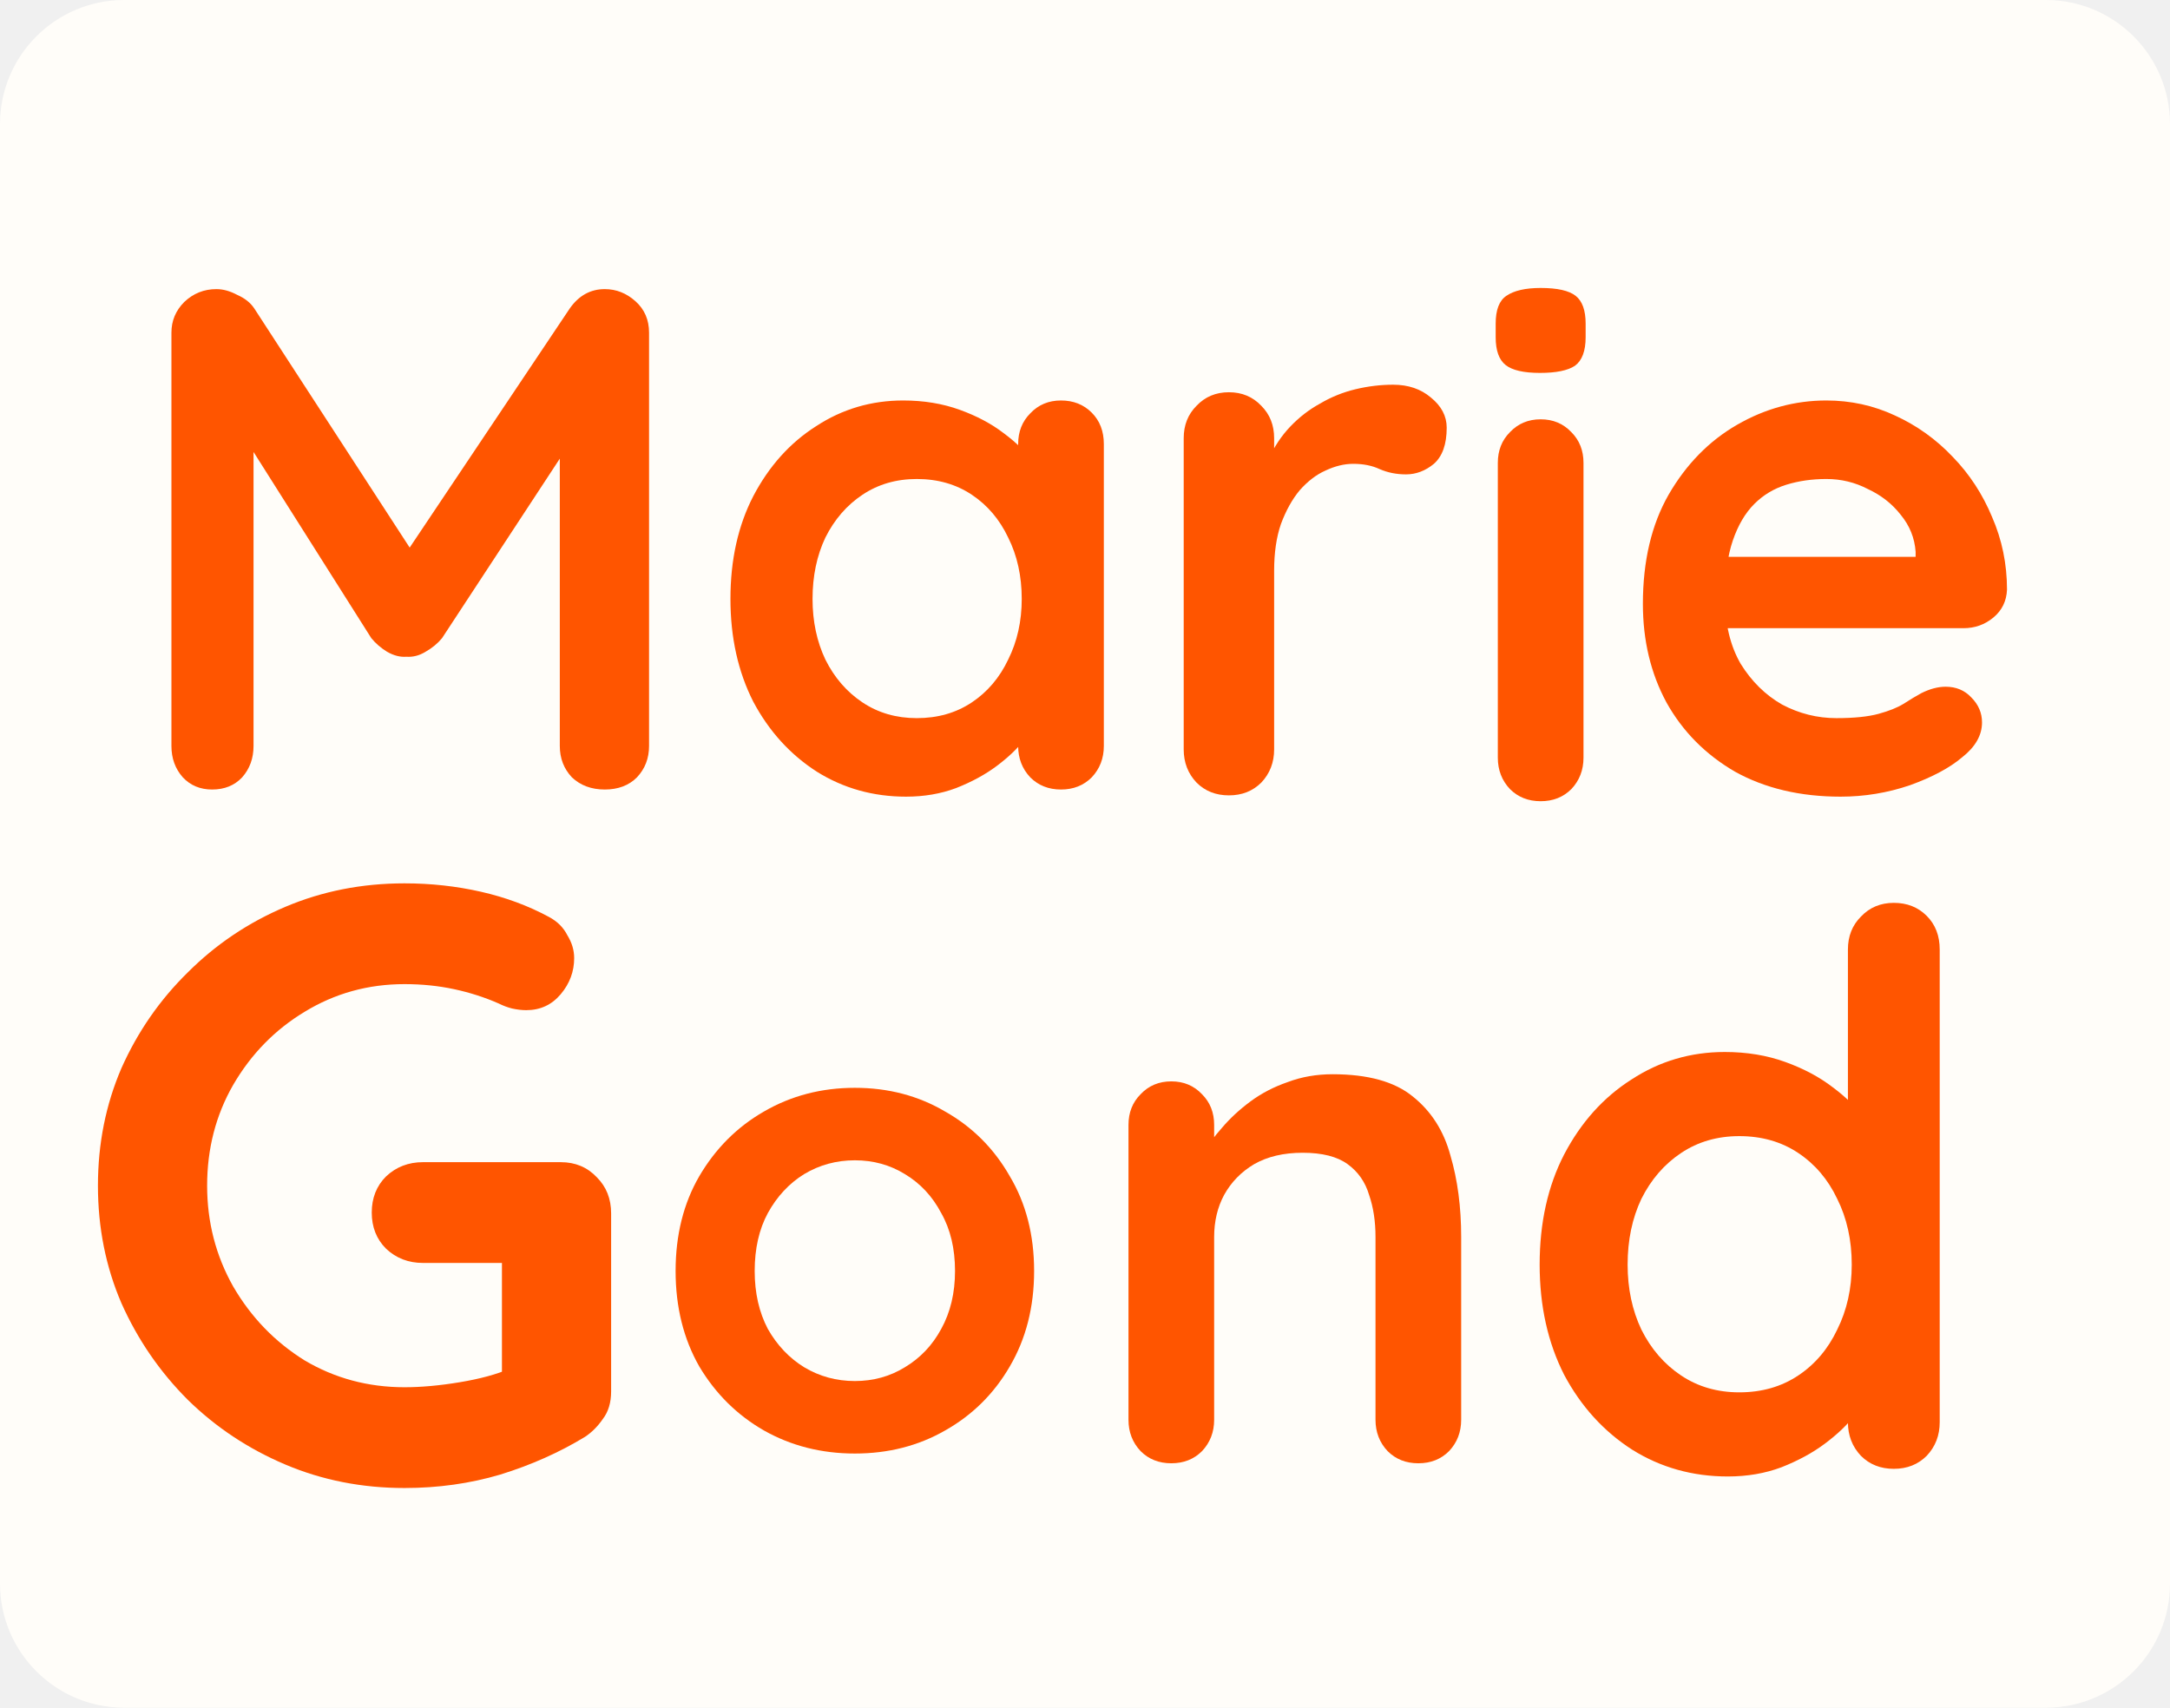
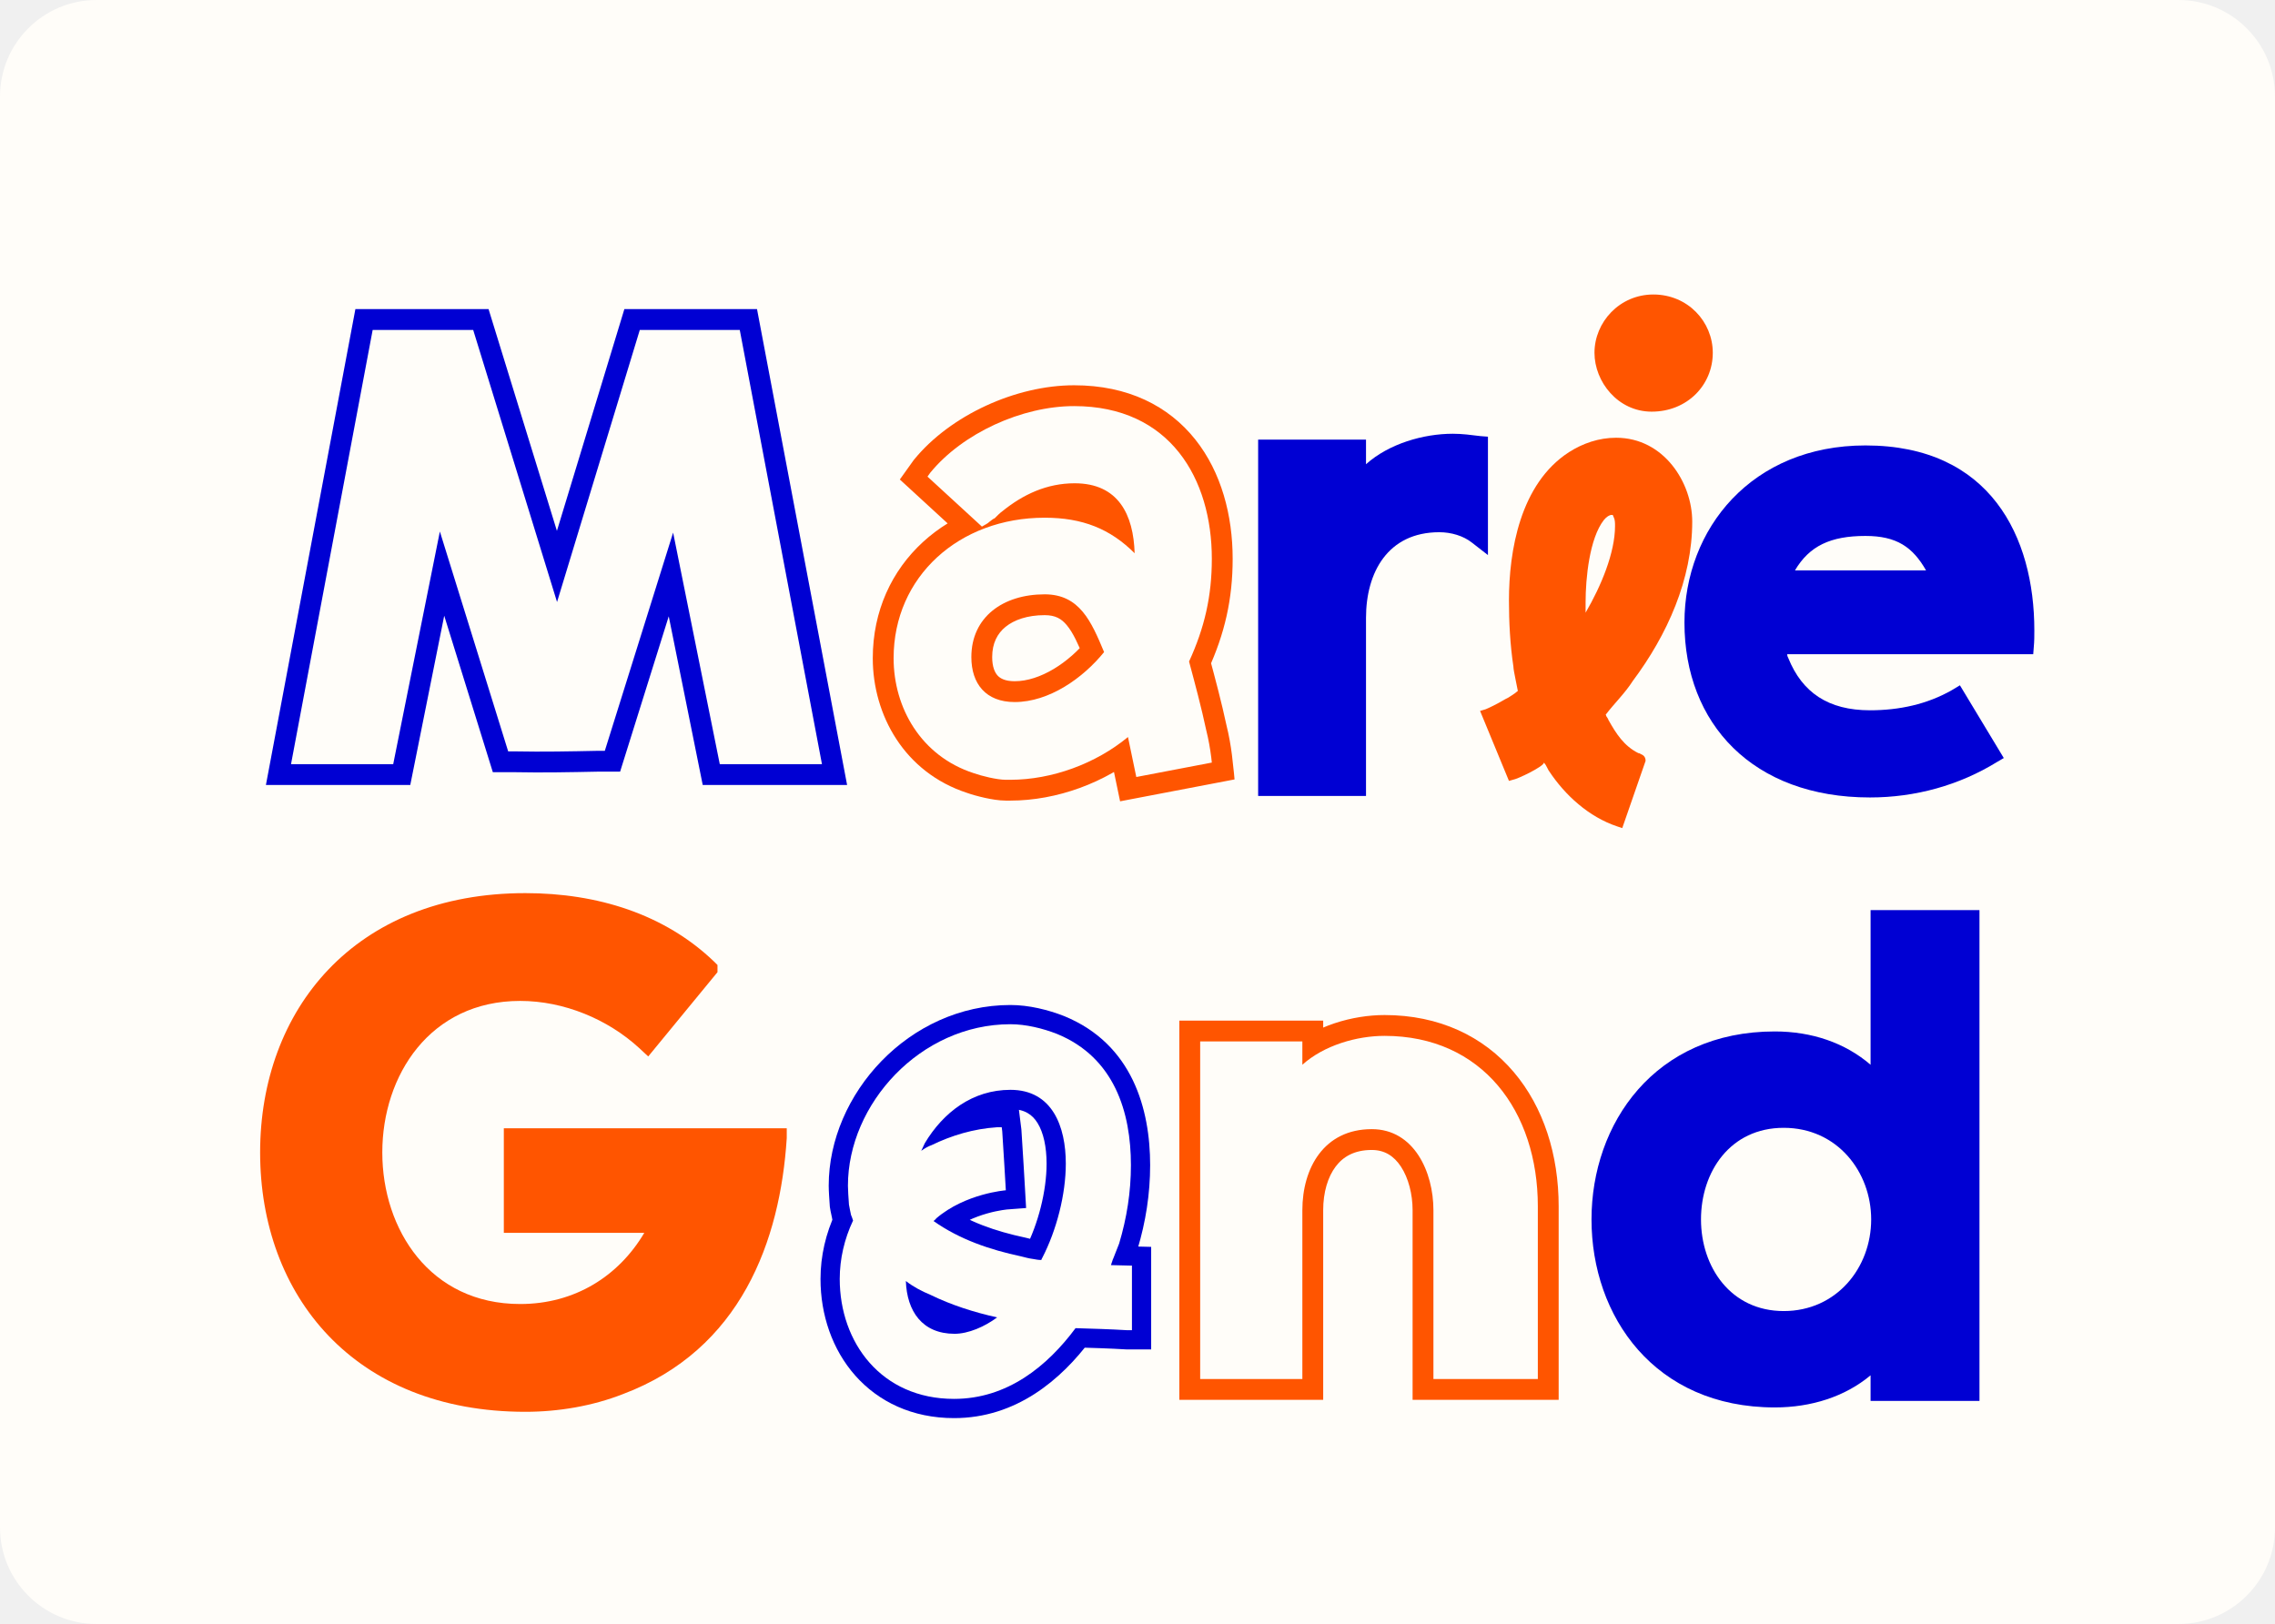
- <svg xmlns="http://www.w3.org/2000/svg" width="371" height="292" viewBox="0 0 371 292" fill="none">
-   <rect width="371" height="292" rx="21.234" fill="#FFFDF9" />
-   <path d="M36.999 49.436C38.138 49.436 39.318 49.762 40.538 50.413C41.84 50.982 42.817 51.755 43.468 52.732L73.128 98.382L67.025 98.138L97.418 52.732C98.964 50.535 100.958 49.436 103.399 49.436C105.352 49.436 107.102 50.128 108.648 51.511C110.194 52.895 110.967 54.685 110.967 56.882V127.554C110.967 129.67 110.275 131.46 108.892 132.925C107.509 134.308 105.678 135 103.399 135C101.121 135 99.249 134.308 97.784 132.925C96.401 131.46 95.709 129.67 95.709 127.554V70.064L100.47 71.163L75.57 109.123C74.837 110.018 73.901 110.791 72.762 111.442C71.704 112.093 70.606 112.378 69.467 112.297C68.409 112.378 67.31 112.093 66.171 111.442C65.113 110.791 64.218 110.018 63.486 109.123L40.172 72.261L43.346 65.792V127.554C43.346 129.67 42.695 131.46 41.393 132.925C40.091 134.308 38.382 135 36.266 135C34.232 135 32.564 134.308 31.262 132.925C29.96 131.46 29.309 129.67 29.309 127.554V56.882C29.309 54.847 30.041 53.098 31.506 51.633C33.052 50.169 34.883 49.436 36.999 49.436Z" fill="#FF5500" />
-   <path d="M176.8 217.329C176.8 223.488 175.41 228.934 172.631 233.666C169.927 238.323 166.246 241.966 161.589 244.595C157.007 247.224 151.862 248.539 146.153 248.539C140.445 248.539 135.262 247.224 130.605 244.595C126.023 241.966 122.342 238.323 119.563 233.666C116.859 228.934 115.507 223.488 115.507 217.329C115.507 211.17 116.859 205.761 119.563 201.104C122.342 196.372 126.023 192.692 130.605 190.063C135.262 187.359 140.445 186.006 146.153 186.006C151.862 186.006 157.007 187.359 161.589 190.063C166.246 192.692 169.927 196.372 172.631 201.104C175.41 205.761 176.8 211.17 176.8 217.329ZM163.279 217.329C163.279 213.498 162.49 210.193 160.913 207.414C159.411 204.56 157.345 202.344 154.716 200.766C152.162 199.189 149.308 198.4 146.153 198.4C142.998 198.4 140.107 199.189 137.478 200.766C134.924 202.344 132.858 204.56 131.281 207.414C129.778 210.193 129.027 213.498 129.027 217.329C129.027 221.085 129.778 224.39 131.281 227.244C132.858 230.023 134.924 232.201 137.478 233.779C140.107 235.356 142.998 236.145 146.153 236.145C149.308 236.145 152.162 235.356 154.716 233.779C157.345 232.201 159.411 230.023 160.913 227.244C162.49 224.39 163.279 221.085 163.279 217.329Z" fill="#FF5500" />
-   <path d="M270.727 129.554C270.727 131.67 270.035 133.46 268.652 134.925C267.268 136.308 265.519 137 263.403 137C261.287 137 259.538 136.308 258.154 134.925C256.771 133.46 256.079 131.67 256.079 129.554V79.144C256.079 77.028 256.771 75.278 258.154 73.895C259.538 72.43 261.287 71.698 263.403 71.698C265.519 71.698 267.268 72.43 268.652 73.895C270.035 75.278 270.727 77.028 270.727 79.144V129.554ZM263.281 63.764C260.514 63.764 258.561 63.317 257.422 62.422C256.283 61.526 255.713 59.94 255.713 57.661V55.342C255.713 52.982 256.324 51.395 257.544 50.582C258.846 49.687 260.799 49.239 263.403 49.239C266.251 49.239 268.245 49.687 269.384 50.582C270.523 51.477 271.093 53.064 271.093 55.342V57.661C271.093 60.021 270.483 61.648 269.262 62.544C268.041 63.357 266.048 63.764 263.281 63.764Z" fill="#FF5500" />
-   <path d="M181.396 68.478C183.512 68.478 185.261 69.169 186.645 70.552C188.028 71.936 188.72 73.726 188.72 75.923V127.554C188.72 129.67 188.028 131.46 186.645 132.925C185.261 134.308 183.512 135 181.396 135C179.28 135 177.531 134.308 176.147 132.925C174.764 131.46 174.072 129.67 174.072 127.554V121.573L176.758 122.672C176.758 123.73 176.188 125.032 175.049 126.578C173.91 128.043 172.364 129.507 170.411 130.972C168.458 132.437 166.139 133.698 163.453 134.756C160.849 135.732 158.001 136.221 154.909 136.221C149.294 136.221 144.209 134.797 139.652 131.949C135.095 129.019 131.474 125.032 128.788 119.987C126.184 114.86 124.882 109.001 124.882 102.41C124.882 95.737 126.184 89.879 128.788 84.834C131.474 79.707 135.054 75.72 139.53 72.872C144.005 69.942 148.969 68.478 154.421 68.478C157.92 68.478 161.134 69.006 164.064 70.064C166.993 71.122 169.516 72.465 171.631 74.092C173.828 75.72 175.496 77.388 176.636 79.097C177.856 80.724 178.467 82.108 178.467 83.247L174.072 84.834V75.923C174.072 73.807 174.764 72.058 176.147 70.675C177.531 69.21 179.28 68.478 181.396 68.478ZM156.74 122.794C160.32 122.794 163.453 121.899 166.139 120.109C168.824 118.319 170.899 115.877 172.364 112.785C173.91 109.693 174.683 106.235 174.683 102.41C174.683 98.504 173.91 95.005 172.364 91.913C170.899 88.821 168.824 86.38 166.139 84.589C163.453 82.799 160.32 81.904 156.74 81.904C153.241 81.904 150.149 82.799 147.463 84.589C144.778 86.38 142.662 88.821 141.116 91.913C139.652 95.005 138.919 98.504 138.919 102.41C138.919 106.235 139.652 109.693 141.116 112.785C142.662 115.877 144.778 118.319 147.463 120.109C150.149 121.899 153.241 122.794 156.74 122.794Z" fill="#FF5500" />
-   <path d="M210.105 136C207.872 136 206.025 135.27 204.565 133.81C203.105 132.264 202.375 130.374 202.375 128.141V74.93C202.375 72.696 203.105 70.85 204.565 69.389C206.025 67.843 207.872 67.07 210.105 67.07C212.338 67.07 214.185 67.843 215.645 69.389C217.105 70.85 217.836 72.696 217.836 74.93V87.04L216.934 78.408C217.878 76.347 219.081 74.543 220.541 72.997C222.087 71.365 223.805 70.034 225.695 69.003C227.584 67.886 229.603 67.07 231.75 66.555C233.898 66.04 236.045 65.782 238.192 65.782C240.769 65.782 242.917 66.512 244.634 67.972C246.438 69.432 247.34 71.15 247.34 73.126C247.34 75.96 246.61 78.022 245.15 79.31C243.69 80.513 242.101 81.114 240.383 81.114C238.751 81.114 237.248 80.813 235.873 80.212C234.585 79.611 233.082 79.31 231.364 79.31C229.818 79.31 228.229 79.697 226.597 80.47C225.051 81.157 223.59 82.273 222.216 83.82C220.928 85.366 219.854 87.298 218.995 89.617C218.222 91.851 217.836 94.513 217.836 97.606V128.141C217.836 130.374 217.105 132.264 215.645 133.81C214.185 135.27 212.338 136 210.105 136Z" fill="#FF5500" />
-   <path d="M314.693 136.221C307.776 136.221 301.755 134.797 296.628 131.949C291.583 129.019 287.677 125.072 284.91 120.109C282.225 115.145 280.882 109.53 280.882 103.264C280.882 95.941 282.347 89.716 285.277 84.589C288.287 79.382 292.193 75.394 296.994 72.627C301.795 69.861 306.881 68.478 312.252 68.478C316.402 68.478 320.308 69.332 323.969 71.041C327.713 72.75 331.008 75.109 333.856 78.12C336.704 81.05 338.942 84.467 340.57 88.373C342.278 92.279 343.133 96.429 343.133 100.823C343.051 102.776 342.278 104.363 340.814 105.584C339.349 106.804 337.64 107.415 335.687 107.415H289.06L285.399 95.209H330.194L327.509 97.65V94.354C327.346 91.994 326.492 89.879 324.946 88.007C323.481 86.135 321.61 84.671 319.331 83.613C317.134 82.474 314.774 81.904 312.252 81.904C309.811 81.904 307.532 82.23 305.416 82.88C303.301 83.531 301.47 84.63 299.924 86.176C298.378 87.722 297.157 89.797 296.262 92.401C295.367 95.005 294.919 98.301 294.919 102.288C294.919 106.682 295.814 110.425 297.605 113.517C299.476 116.528 301.836 118.847 304.684 120.475C307.613 122.021 310.706 122.794 313.961 122.794C316.971 122.794 319.372 122.55 321.162 122.062C322.952 121.573 324.376 121.004 325.434 120.353C326.573 119.62 327.591 119.01 328.486 118.522C329.95 117.79 331.334 117.423 332.636 117.423C334.426 117.423 335.891 118.034 337.03 119.254C338.25 120.475 338.861 121.899 338.861 123.526C338.861 125.723 337.722 127.717 335.443 129.507C333.327 131.298 330.357 132.884 326.533 134.268C322.708 135.57 318.762 136.221 314.693 136.221Z" fill="#FF5500" />
-   <path d="M69.158 254.436C61.882 254.436 55.085 253.096 48.767 250.415C42.448 247.735 36.896 244.049 32.109 239.358C27.323 234.571 23.541 229.067 20.765 222.844C18.084 216.621 16.744 209.92 16.744 202.74C16.744 195.56 18.084 188.859 20.765 182.636C23.541 176.414 27.323 170.957 32.109 166.266C36.896 161.479 42.448 157.746 48.767 155.065C55.085 152.385 61.882 151.044 69.158 151.044C73.657 151.044 78.013 151.523 82.225 152.48C86.438 153.438 90.315 154.874 93.857 156.788C95.293 157.554 96.346 158.607 97.016 159.947C97.782 161.192 98.165 162.484 98.165 163.825C98.165 166.122 97.399 168.18 95.867 169.999C94.336 171.818 92.373 172.728 89.98 172.728C89.214 172.728 88.4 172.632 87.539 172.441C86.773 172.249 86.007 171.962 85.241 171.579C82.848 170.526 80.311 169.712 77.63 169.138C74.95 168.563 72.126 168.276 69.158 168.276C62.935 168.276 57.239 169.856 52.069 173.015C46.996 176.078 42.927 180.243 39.864 185.508C36.896 190.678 35.412 196.422 35.412 202.74C35.412 208.963 36.896 214.707 39.864 219.972C42.927 225.237 46.996 229.45 52.069 232.609C57.239 235.672 62.935 237.204 69.158 237.204C72.03 237.204 75.189 236.917 78.635 236.342C82.082 235.768 84.906 235.002 87.108 234.045L85.815 238.353V213.797L88.257 215.951H72.317C69.828 215.951 67.722 215.138 65.999 213.51C64.371 211.883 63.557 209.824 63.557 207.335C63.557 204.846 64.371 202.788 65.999 201.161C67.722 199.533 69.828 198.719 72.317 198.719H95.867C98.356 198.719 100.415 199.581 102.042 201.304C103.67 202.932 104.483 204.99 104.483 207.479V237.922C104.483 239.837 104.005 241.416 103.047 242.661C102.186 243.905 101.181 244.911 100.032 245.676C95.628 248.357 90.793 250.511 85.528 252.138C80.359 253.67 74.902 254.436 69.158 254.436Z" fill="#FF5500" />
-   <path d="M227.843 183.684C233.865 183.684 238.421 184.945 241.514 187.468C244.687 189.99 246.844 193.367 247.983 197.598C249.203 201.748 249.814 206.387 249.814 211.513V242.761C249.814 244.876 249.122 246.666 247.739 248.131C246.355 249.515 244.606 250.206 242.49 250.206C240.374 250.206 238.625 249.515 237.242 248.131C235.858 246.666 235.167 244.876 235.167 242.761V211.513C235.167 208.828 234.8 206.427 234.068 204.312C233.417 202.115 232.196 200.365 230.406 199.063C228.616 197.761 226.053 197.11 222.716 197.11C219.462 197.11 216.695 197.761 214.416 199.063C212.219 200.365 210.51 202.115 209.29 204.312C208.151 206.427 207.581 208.828 207.581 211.513V242.761C207.581 244.876 206.889 246.666 205.506 248.131C204.123 249.515 202.373 250.206 200.257 250.206C198.142 250.206 196.392 249.515 195.009 248.131C193.626 246.666 192.934 244.876 192.934 242.761V192.35C192.934 190.234 193.626 188.485 195.009 187.101C196.392 185.637 198.142 184.904 200.257 184.904C202.373 184.904 204.123 185.637 205.506 187.101C206.889 188.485 207.581 190.234 207.581 192.35V197.598L205.75 197.232C206.483 195.849 207.54 194.384 208.924 192.838C210.307 191.211 211.935 189.705 213.806 188.322C215.678 186.939 217.793 185.84 220.153 185.026C222.513 184.131 225.076 183.684 227.843 183.684Z" fill="#FF5500" />
-   <path d="M323.781 154.379C326.048 154.379 327.923 155.12 329.405 156.602C330.887 158.084 331.628 160.002 331.628 162.356V243.177C331.628 245.444 330.887 247.362 329.405 248.931C327.923 250.413 326.048 251.155 323.781 251.155C321.515 251.155 319.64 250.413 318.158 248.931C316.676 247.362 315.935 245.444 315.935 243.177V236.769L318.812 237.946C318.812 239.079 318.202 240.474 316.981 242.131C315.76 243.7 314.104 245.27 312.011 246.839C309.919 248.408 307.434 249.76 304.557 250.893C301.767 251.939 298.716 252.462 295.403 252.462C289.387 252.462 283.938 250.937 279.055 247.885C274.173 244.746 270.293 240.474 267.416 235.069C264.626 229.576 263.231 223.299 263.231 216.237C263.231 209.088 264.626 202.81 267.416 197.405C270.293 191.912 274.129 187.64 278.925 184.588C283.72 181.45 289.038 179.88 294.879 179.88C298.628 179.88 302.072 180.447 305.211 181.581C308.35 182.714 311.052 184.152 313.319 185.896C315.673 187.64 317.46 189.427 318.681 191.258C319.989 193.002 320.643 194.484 320.643 195.705L315.935 197.405V162.356C315.935 160.089 316.676 158.215 318.158 156.733C319.64 155.163 321.515 154.379 323.781 154.379ZM297.364 238.077C301.2 238.077 304.557 237.118 307.434 235.2C310.311 233.282 312.535 230.666 314.104 227.353C315.76 224.04 316.589 220.334 316.589 216.237C316.589 212.052 315.76 208.303 314.104 204.99C312.535 201.677 310.311 199.061 307.434 197.143C304.557 195.225 301.2 194.266 297.364 194.266C293.615 194.266 290.302 195.225 287.425 197.143C284.548 199.061 282.281 201.677 280.625 204.99C279.055 208.303 278.271 212.052 278.271 216.237C278.271 220.334 279.055 224.04 280.625 227.353C282.281 230.666 284.548 233.282 287.425 235.2C290.302 237.118 293.615 238.077 297.364 238.077Z" fill="#FF5500" />
+ <svg xmlns="http://www.w3.org/2000/svg" width="500" height="357" viewBox="0 0 500 357" fill="none">
+   <rect width="500" height="357" rx="21.234" fill="#FFFDF9" />
+   <mask id="path-2-outside-1_61_2423" maskUnits="userSpaceOnUse" x="58.154" y="67.103" width="129" height="106" fill="black">
+     <rect fill="white" x="58.154" y="67.103" width="129" height="106" />
+     <path d="M63.962 167.981L81.905 72.53H103.997L122.428 132.34L140.615 72.53H162.586L180.651 167.981H158.192L147.939 117.082L132.926 165.052H131.339C125.358 165.174 119.255 165.296 113.274 165.174H111.687L96.674 116.838L86.421 167.981H63.962Z" />
+   </mask>
+   <path d="M63.962 167.981L59.463 167.135L58.444 172.558H63.962V167.981ZM81.905 72.53V67.953H78.108L77.406 71.685L81.905 72.53ZM103.997 72.53L108.372 71.182L107.377 67.953H103.997V72.53ZM122.428 132.34L118.054 133.688L122.458 147.977L126.808 133.671L122.428 132.34ZM140.615 72.53V67.953H137.223L136.236 71.199L140.615 72.53ZM162.586 72.53L167.083 71.679L166.378 67.953H162.586V72.53ZM180.651 167.981V172.558H186.176L185.148 167.13L180.651 167.981ZM158.192 167.981L153.705 168.885L154.445 172.558H158.192V167.981ZM147.939 117.082L152.426 116.178L143.571 115.715L147.939 117.082ZM132.926 165.052V169.629H136.289L137.294 166.419L132.926 165.052ZM131.339 165.052V160.474H131.292L131.245 160.475L131.339 165.052ZM113.274 165.174L113.367 160.597L113.321 160.596H113.274V165.174ZM111.687 165.174L107.316 166.531L108.316 169.751H111.687V165.174ZM96.674 116.838L101.045 115.48L92.186 115.938L96.674 116.838ZM86.421 167.981V172.558H90.171L90.909 168.881L86.421 167.981ZM63.962 167.981L68.46 168.827L86.403 73.376L81.905 72.53L77.406 71.685L59.463 167.135L63.962 167.981ZM81.905 72.53V77.108H103.997V72.53V67.953H81.905V72.53ZM103.997 72.53L99.623 73.878L118.054 133.688L122.428 132.34L126.803 130.992L108.372 71.182L103.997 72.53ZM122.428 132.34L126.808 133.671L144.995 73.862L140.615 72.53L136.236 71.199L118.049 131.008L122.428 132.34ZM140.615 72.53V77.108H162.586V72.53V67.953H140.615V72.53ZM162.586 72.53L158.089 73.382L176.153 168.832L180.651 167.981L185.148 167.13L167.083 71.679L162.586 72.53ZM180.651 167.981V163.404H158.192V167.981V172.558H180.651V167.981ZM158.192 167.981L162.679 167.077L152.426 116.178L147.939 117.082L143.452 117.986L153.705 168.885L158.192 167.981ZM147.939 117.082L143.571 115.715L128.557 163.684L132.926 165.052L137.294 166.419L152.307 118.449L147.939 117.082ZM132.926 165.052V160.474H131.339V165.052V169.629H132.926V165.052ZM131.339 165.052L131.245 160.475C125.25 160.598 119.24 160.717 113.367 160.597L113.274 165.174L113.181 169.75C119.27 169.874 125.466 169.75 131.432 169.628L131.339 165.052ZM113.274 165.174V160.596H111.687V165.174V169.751H113.274V165.174ZM111.687 165.174L116.058 163.816L101.045 115.48L96.674 116.838L92.303 118.196L107.316 166.531L111.687 165.174ZM96.674 116.838L92.186 115.938L81.933 167.081L86.421 167.981L90.909 168.881L101.162 117.738L96.674 116.838ZM86.421 167.981V163.404H63.962V167.981V172.558H86.421V167.981Z" fill="#0000D3" mask="url(#path-2-outside-1_61_2423)" />
+   <mask id="path-4-outside-2_61_2423" maskUnits="userSpaceOnUse" x="180.163" y="220.472" width="73" height="92" fill="black">
+     <rect fill="white" x="180.163" y="220.472" width="73" height="92" />
+     <path d="M199.091 281.6C199.317 288.248 202.697 293.205 209.795 293.205C212.837 293.205 216.442 291.628 219.147 289.6C214.076 288.473 209.119 286.896 204.499 284.642C202.584 283.854 200.669 282.84 199.091 281.6ZM219.147 247.799H220.161L220.273 248.701C220.499 251.855 221.062 261.658 221.062 261.658C221.062 261.658 212.161 262.334 205.739 267.855C205.739 267.967 205.401 268.193 205.175 268.418C210.922 272.474 217.569 274.727 224.442 276.192C225.343 276.417 226.132 276.643 227.034 276.755C227.597 276.868 228.273 276.981 228.836 276.981C228.949 276.868 228.949 276.643 229.062 276.53C232.216 270.446 234.244 262.559 234.244 255.799C234.244 247.687 231.315 239.574 222.076 239.574C213.738 239.574 207.316 244.532 203.26 251.292C203.035 251.743 202.809 252.306 202.471 252.982C203.26 252.419 204.049 251.968 204.725 251.743C209.119 249.602 213.964 248.137 219.147 247.799ZM244.159 278.108L248.779 278.22V292.417H247.765C243.934 292.191 240.216 292.079 236.385 291.966C230.188 300.304 221.4 307.515 209.682 307.515C193.683 307.515 184.557 295.121 184.557 281.15C184.557 276.755 185.571 272.361 187.486 268.305C187.374 267.855 187.148 267.404 187.035 267.066C186.923 266.39 186.697 265.601 186.585 264.812C186.472 263.235 186.359 261.545 186.359 260.644C186.359 242.729 202.246 225.152 222.076 225.152C225.456 225.152 229.174 226.054 232.329 227.293C244.948 232.476 248.554 244.532 248.554 256.137C248.554 261.996 247.652 267.742 245.962 273.375C245.624 274.277 245.173 275.403 244.723 276.53C244.497 276.981 244.385 277.544 244.159 278.108Z" />
+   </mask>
+   <path d="M199.091 281.6L201.702 278.278L194.561 272.667L194.869 281.743L199.091 281.6ZM219.147 289.6L221.682 292.98L229.031 287.468L220.063 285.475L219.147 289.6ZM204.499 284.642L206.352 280.845L206.232 280.786L206.108 280.736L204.499 284.642ZM219.147 247.799V243.574H219.009L218.872 243.583L219.147 247.799ZM220.161 247.799L224.353 247.275L223.89 243.574H220.161V247.799ZM220.273 248.701L224.488 248.4L224.48 248.288L224.466 248.176L220.273 248.701ZM221.062 261.658L221.382 265.871L225.518 265.557L225.28 261.415L221.062 261.658ZM205.739 267.855L202.984 264.651L201.514 265.915V267.855H205.739ZM205.175 268.418L202.188 265.43L198.641 268.977L202.739 271.87L205.175 268.418ZM224.442 276.192L225.467 272.093L225.395 272.075L225.323 272.06L224.442 276.192ZM227.034 276.755L227.862 272.612L227.711 272.582L227.558 272.563L227.034 276.755ZM228.836 276.981V281.206H230.586L231.824 279.968L228.836 276.981ZM229.062 276.53L232.049 279.518L232.512 279.055L232.812 278.475L229.062 276.53ZM203.26 251.292L199.637 249.118L199.554 249.257L199.481 249.402L203.26 251.292ZM202.471 252.982L198.692 251.092L204.927 256.42L202.471 252.982ZM204.725 251.743L206.061 255.751L206.325 255.663L206.575 255.541L204.725 251.743ZM244.159 278.108L240.236 276.538L237.978 282.183L244.056 282.331L244.159 278.108ZM248.779 278.22H253.004V274.097L248.882 273.996L248.779 278.22ZM248.779 292.417V296.642H253.004V292.417H248.779ZM247.765 292.417L247.517 296.635L247.641 296.642H247.765V292.417ZM236.385 291.966L236.509 287.743L234.308 287.678L232.994 289.446L236.385 291.966ZM187.486 268.305L191.307 270.109L191.951 268.745L191.585 267.28L187.486 268.305ZM187.035 267.066L182.868 267.76L182.922 268.087L183.027 268.402L187.035 267.066ZM186.585 264.812L182.37 265.113L182.381 265.262L182.402 265.41L186.585 264.812ZM232.329 227.293L233.934 223.385L233.904 223.372L233.874 223.361L232.329 227.293ZM245.962 273.375L249.918 274.859L249.968 274.726L250.009 274.589L245.962 273.375ZM244.723 276.53L248.502 278.42L248.58 278.262L248.646 278.099L244.723 276.53ZM199.091 281.6L194.869 281.743C195.002 285.687 196.083 289.617 198.647 292.633C201.311 295.766 205.172 297.431 209.795 297.431V293.205V288.98C207.32 288.98 205.941 288.166 205.085 287.159C204.128 286.034 203.406 284.161 203.314 281.457L199.091 281.6ZM209.795 293.205V297.431C214.069 297.431 218.55 295.329 221.682 292.98L219.147 289.6L216.611 286.22C214.335 287.927 211.605 288.98 209.795 288.98V293.205ZM219.147 289.6L220.063 285.475C215.231 284.402 210.604 282.919 206.352 280.845L204.499 284.642L202.647 288.44C207.634 290.872 212.921 292.545 218.23 293.724L219.147 289.6ZM204.499 284.642L206.108 280.736C204.424 280.042 202.881 279.205 201.702 278.278L199.091 281.6L196.481 284.923C198.456 286.475 200.744 287.665 202.891 288.549L204.499 284.642ZM219.147 247.799V252.024H220.161V247.799V243.574H219.147V247.799ZM220.161 247.799L215.968 248.323L216.081 249.225L220.273 248.701L224.466 248.176L224.353 247.275L220.161 247.799ZM220.273 248.701L216.059 249.002C216.169 250.548 216.365 253.76 216.534 256.613C216.619 258.033 216.696 259.355 216.752 260.322C216.781 260.806 216.803 261.2 216.819 261.474C216.827 261.611 216.833 261.717 216.837 261.79C216.84 261.826 216.841 261.854 216.842 261.872C216.843 261.881 216.843 261.888 216.843 261.893C216.844 261.895 216.844 261.897 216.844 261.898C216.844 261.899 216.844 261.899 216.844 261.9C216.844 261.9 216.844 261.9 216.844 261.9C216.844 261.9 216.844 261.9 221.062 261.658C225.28 261.415 225.28 261.415 225.28 261.415C225.28 261.415 225.28 261.415 225.28 261.415C225.28 261.414 225.28 261.414 225.28 261.413C225.28 261.412 225.28 261.41 225.28 261.408C225.279 261.403 225.279 261.396 225.279 261.387C225.277 261.368 225.276 261.34 225.274 261.304C225.27 261.231 225.263 261.124 225.255 260.987C225.24 260.712 225.217 260.316 225.188 259.831C225.132 258.862 225.054 257.536 224.97 256.112C224.801 253.274 224.603 250.007 224.488 248.4L220.273 248.701ZM221.062 261.658C220.742 257.445 220.741 257.445 220.74 257.445C220.739 257.445 220.738 257.445 220.737 257.445C220.735 257.445 220.733 257.445 220.731 257.445C220.727 257.446 220.722 257.446 220.717 257.447C220.706 257.447 220.693 257.449 220.679 257.45C220.649 257.452 220.61 257.456 220.564 257.46C220.47 257.469 220.344 257.482 220.187 257.5C219.874 257.536 219.438 257.592 218.903 257.678C217.836 257.848 216.357 258.138 214.655 258.621C211.3 259.573 206.83 261.344 202.984 264.651L205.739 267.855L208.493 271.059C211.069 268.844 214.261 267.517 216.962 266.75C218.288 266.374 219.436 266.15 220.239 266.022C220.639 265.958 220.948 265.918 221.147 265.895C221.246 265.884 221.317 265.877 221.357 265.873C221.377 265.871 221.39 265.87 221.394 265.87C221.396 265.87 221.396 265.87 221.394 265.87C221.393 265.87 221.392 265.87 221.39 265.87C221.389 265.87 221.387 265.87 221.386 265.87C221.386 265.87 221.384 265.87 221.384 265.87C221.383 265.871 221.382 265.871 221.062 261.658ZM205.739 267.855H201.514C201.514 266.858 201.868 266.141 202.033 265.846C202.219 265.512 202.409 265.284 202.494 265.186C202.661 264.994 202.798 264.88 202.759 264.914C202.698 264.968 202.759 264.914 202.602 265.049C202.515 265.124 202.357 265.261 202.188 265.43L205.175 268.418L208.163 271.405C208.147 271.422 207.999 271.558 208.324 271.274C208.398 271.209 208.633 271.004 208.871 270.731C208.991 270.592 209.209 270.327 209.415 269.958C209.599 269.628 209.964 268.879 209.964 267.855H205.739ZM205.175 268.418L202.739 271.87C209.133 276.384 216.397 278.798 223.561 280.324L224.442 276.192L225.323 272.06C218.741 270.657 212.71 268.564 207.612 264.966L205.175 268.418ZM224.442 276.192L223.417 280.291C224.15 280.474 225.282 280.795 226.509 280.948L227.034 276.755L227.558 272.563C226.982 272.491 226.537 272.361 225.467 272.093L224.442 276.192ZM227.034 276.755L226.205 280.899C226.799 281.017 227.825 281.206 228.836 281.206V276.981V272.756C228.721 272.756 228.395 272.719 227.862 272.612L227.034 276.755ZM228.836 276.981L231.824 279.968C232.087 279.705 232.284 279.442 232.431 279.214C232.576 278.988 232.679 278.783 232.75 278.627C232.82 278.472 232.87 278.34 232.901 278.256C232.929 278.176 232.953 278.104 232.957 278.092C232.967 278.062 232.957 278.092 232.944 278.13C232.928 278.172 232.894 278.264 232.841 278.381C232.788 278.498 232.704 278.666 232.581 278.857C232.457 279.051 232.284 279.283 232.049 279.518L229.062 276.53L226.074 273.543C225.811 273.806 225.613 274.069 225.467 274.297C225.322 274.523 225.219 274.728 225.148 274.884C225.078 275.039 225.028 275.171 224.997 275.255C224.968 275.335 224.945 275.407 224.941 275.419C224.931 275.449 224.94 275.419 224.954 275.381C224.97 275.339 225.004 275.247 225.057 275.13C225.11 275.013 225.194 274.845 225.317 274.654C225.441 274.46 225.614 274.228 225.849 273.993L228.836 276.981ZM229.062 276.53L232.812 278.475C236.258 271.83 238.47 263.28 238.47 255.799H234.244H230.019C230.019 261.838 228.175 269.062 225.311 274.585L229.062 276.53ZM234.244 255.799H238.47C238.47 251.349 237.685 246.398 235.215 242.417C232.576 238.163 228.193 235.349 222.076 235.349V239.574V243.799C225.198 243.799 226.899 245.041 228.034 246.872C229.339 248.975 230.019 252.136 230.019 255.799H234.244ZM222.076 239.574V235.349C211.837 235.349 204.214 241.489 199.637 249.118L203.26 251.292L206.883 253.466C210.418 247.574 215.64 243.799 222.076 243.799V239.574ZM203.26 251.292L199.481 249.402C199.32 249.725 199.164 250.077 199.055 250.319C198.932 250.592 198.821 250.836 198.692 251.092L202.471 252.982L206.25 254.872C206.46 254.452 206.63 254.077 206.761 253.786C206.906 253.465 206.975 253.31 207.039 253.181L203.26 251.292ZM202.471 252.982L204.927 256.42C205.561 255.968 205.956 255.786 206.061 255.751L204.725 251.743L203.389 247.734C202.141 248.15 200.96 248.87 200.016 249.544L202.471 252.982ZM204.725 251.743L206.575 255.541C210.554 253.603 214.866 252.312 219.422 252.015L219.147 247.799L218.872 243.583C213.062 243.962 207.684 245.601 202.874 247.944L204.725 251.743ZM244.159 278.108L244.056 282.331L248.676 282.444L248.779 278.22L248.882 273.996L244.262 273.884L244.159 278.108ZM248.779 278.22H244.554V292.417H248.779H253.004V278.22H248.779ZM248.779 292.417V288.192H247.765V292.417V296.642H248.779V292.417ZM247.765 292.417L248.013 288.199C244.112 287.969 240.334 287.855 236.509 287.743L236.385 291.966L236.261 296.189C240.097 296.302 243.757 296.413 247.517 296.635L247.765 292.417ZM236.385 291.966L232.994 289.446C227.162 297.293 219.475 303.289 209.682 303.289V307.515V311.74C223.325 311.74 233.215 303.314 239.776 294.486L236.385 291.966ZM209.682 307.515V303.289C202.861 303.289 197.744 300.686 194.286 296.773C190.772 292.797 188.782 287.241 188.782 281.15H184.557H180.332C180.332 289.029 182.905 296.656 187.954 302.369C193.059 308.146 200.504 311.74 209.682 311.74V307.515ZM184.557 281.15H188.782C188.782 277.404 189.647 273.624 191.307 270.109L187.486 268.305L183.666 266.501C181.494 271.099 180.332 276.107 180.332 281.15H184.557ZM187.486 268.305L191.585 267.28C191.456 266.764 191.282 266.32 191.184 266.074C191.157 266.008 191.132 265.945 191.111 265.895C191.09 265.842 191.074 265.804 191.061 265.77C191.03 265.694 191.032 265.694 191.044 265.73L187.035 267.066L183.027 268.402C183.095 268.607 183.168 268.79 183.215 268.908C183.24 268.97 183.265 269.032 183.284 269.08C183.306 269.132 183.322 269.173 183.338 269.212C183.409 269.389 183.404 269.395 183.387 269.33L187.486 268.305ZM187.035 267.066L191.203 266.371C191.123 265.892 191.005 265.382 190.935 265.065C190.851 264.689 190.799 264.434 190.767 264.215L186.585 264.812L182.402 265.41C182.484 265.98 182.6 266.514 182.686 266.898C182.784 267.342 182.835 267.564 182.868 267.76L187.035 267.066ZM186.585 264.812L190.799 264.511C190.682 262.873 190.585 261.359 190.585 260.644H186.359H182.134C182.134 261.731 182.262 263.597 182.37 265.113L186.585 264.812ZM186.359 260.644H190.585C190.585 244.95 204.69 229.378 222.076 229.378V225.152V220.927C199.802 220.927 182.134 240.508 182.134 260.644H186.359ZM222.076 225.152V229.378C224.782 229.378 227.966 230.118 230.784 231.226L232.329 227.293L233.874 223.361C230.383 221.989 226.13 220.927 222.076 220.927V225.152ZM232.329 227.293L230.724 231.201C240.978 235.413 244.328 245.207 244.328 256.137H248.554H252.779C252.779 243.856 248.918 229.539 233.934 223.385L232.329 227.293ZM248.554 256.137H244.328C244.328 261.556 243.496 266.893 241.915 272.161L245.962 273.375L250.009 274.589C251.809 268.59 252.779 262.435 252.779 256.137H248.554ZM245.962 273.375L242.006 271.892C241.688 272.741 241.256 273.82 240.8 274.961L244.723 276.53L248.646 278.099C249.091 276.987 249.561 275.813 249.918 274.859L245.962 273.375ZM244.723 276.53L240.944 274.641C240.665 275.199 240.494 275.745 240.412 276.004C240.302 276.353 240.275 276.442 240.236 276.538L244.159 278.108L248.082 279.677C248.269 279.21 248.411 278.735 248.47 278.549C248.557 278.273 248.556 278.312 248.502 278.42L244.723 276.53Z" fill="#0000D3" mask="url(#path-4-outside-2_61_2423)" />
+   <path d="M348.483 132.359V134.678C351.901 128.819 354.952 121.495 354.952 115.637C354.952 115.026 354.952 114.294 354.708 113.806C354.586 113.44 354.464 113.317 354.464 113.195H354.22C353.732 113.195 353.121 113.562 352.511 114.294C349.337 118.322 348.483 127.11 348.483 132.359ZM332.493 171.418L331.639 171.662L325.292 156.282L326.512 155.916C327.123 155.672 328.953 154.818 330.784 153.719C331.639 153.353 332.371 152.743 332.981 152.377C333.226 152.132 333.47 152.01 333.592 151.888C333.47 151.4 333.348 150.546 333.103 149.447C332.859 148.227 332.615 147.006 332.615 146.518C331.883 141.635 331.639 136.753 331.639 131.993C331.639 121.129 334.08 106.36 344.821 99.403C347.873 97.45 351.412 96.229 355.196 96.229C365.693 96.229 371.918 106.116 371.918 114.66C371.918 127.354 366.426 139.56 358.858 149.691C357.149 152.377 354.83 154.574 352.877 157.137C352.999 157.137 352.999 157.259 352.999 157.381C353.243 157.747 353.487 158.113 353.487 158.235C355.196 161.287 356.905 163.972 360.079 165.559C360.323 165.559 360.445 165.681 360.689 165.803C361.665 166.169 361.665 167.024 361.665 167.268L356.539 182.037L355.44 181.671C349.215 179.596 343.967 174.836 340.427 169.465C340.305 169.343 340.061 168.733 339.695 168.122C339.573 168 339.451 167.756 339.328 167.634C339.328 168.488 333.47 171.296 332.493 171.418ZM363.008 90.492C355.562 90.492 350.436 83.901 350.436 77.554C350.436 70.841 355.929 64.738 363.374 64.738C370.942 64.738 376.435 70.719 376.435 77.554C376.435 84.633 370.82 90.492 363.008 90.492Z" fill="#FF5500" />
+   <mask id="path-7-outside-3_61_2423" maskUnits="userSpaceOnUse" x="191.369" y="84" width="80" height="93" fill="black">
+     <rect fill="white" x="191.369" y="84" width="80" height="93" />
+     <path d="M242.657 143.344C239.85 136.631 237.287 130.65 229.597 130.65C220.442 130.65 213.485 135.654 213.485 144.442C213.485 150.301 216.658 154.329 223.006 154.329C230.573 154.329 238.019 149.081 242.657 143.344ZM266.337 167.634L249.737 170.807L247.906 162.019C240.826 167.878 231.184 171.418 222.029 171.418H221.053C219.1 171.418 215.682 170.563 213.973 169.953C202.377 166.169 196.397 155.55 196.397 144.687C196.397 126.744 210.8 113.806 229.597 113.806C237.897 113.806 244 116.247 249.37 121.617C249.126 113.195 245.831 106.238 236.188 106.238C230.085 106.238 224.836 108.679 220.198 112.463C219.832 112.707 219.222 113.317 218.611 113.928C218.245 114.05 217.879 114.416 217.513 114.66C217.269 114.904 216.903 115.148 216.658 115.27L215.804 115.758L203.842 104.773L204.452 103.919C211.532 95.252 224.592 89.272 236.066 89.272C257.182 89.272 266.337 105.261 266.337 122.838C266.337 131.016 264.75 137.973 261.332 145.419C262.675 150.423 264.018 155.428 265.116 160.554C265.604 162.507 265.971 164.582 266.215 166.535L266.337 167.634Z" />
+   </mask>
+   <path d="M242.657 143.344L246.217 146.222L247.934 144.098L246.88 141.578L242.657 143.344ZM266.337 167.634L267.196 172.13L271.353 171.335L270.886 167.128L266.337 167.634ZM249.737 170.807L245.256 171.741L246.174 176.149L250.596 175.303L249.737 170.807ZM247.906 162.019L252.387 161.086L250.838 153.651L244.987 158.493L247.906 162.019ZM213.973 169.953L215.513 165.642L215.453 165.621L215.393 165.602L213.973 169.953ZM249.37 121.617L246.134 124.854L254.28 133L253.946 121.485L249.37 121.617ZM220.198 112.463L222.737 116.271L222.921 116.149L223.092 116.01L220.198 112.463ZM218.611 113.928L220.059 118.27L221.084 117.928L221.848 117.164L218.611 113.928ZM217.513 114.66L214.974 110.851L214.597 111.103L214.276 111.423L217.513 114.66ZM216.658 115.27L214.611 111.176L214.498 111.233L214.388 111.296L216.658 115.27ZM215.804 115.758L212.708 119.13L215.171 121.392L218.075 119.733L215.804 115.758ZM203.842 104.773L200.118 102.113L197.765 105.406L200.746 108.144L203.842 104.773ZM204.452 103.919L200.908 101.023L200.814 101.138L200.728 101.258L204.452 103.919ZM261.332 145.419L257.172 143.509L256.484 145.01L256.911 146.605L261.332 145.419ZM265.116 160.554L260.641 161.513L260.657 161.589L260.676 161.665L265.116 160.554ZM266.215 166.535L270.764 166.03L270.76 165.999L270.757 165.968L266.215 166.535ZM242.657 143.344L246.88 141.578C245.544 138.383 243.951 134.51 241.469 131.542C238.718 128.255 234.906 126.073 229.597 126.073V130.65V135.227C231.977 135.227 233.291 136.035 234.447 137.416C235.87 139.117 236.963 141.591 238.434 145.11L242.657 143.344ZM229.597 130.65V126.073C224.231 126.073 219.101 127.537 215.217 130.702C211.229 133.951 208.908 138.721 208.908 144.442H213.485H218.062C218.062 141.376 219.219 139.249 220.999 137.799C222.882 136.265 225.808 135.227 229.597 135.227V130.65ZM213.485 144.442H208.908C208.908 148.159 209.918 151.855 212.484 154.668C215.11 157.546 218.825 158.907 223.006 158.907V154.329V149.752C220.839 149.752 219.794 149.098 219.247 148.498C218.639 147.832 218.062 146.585 218.062 144.442H213.485ZM223.006 154.329V158.907C232.529 158.907 241.149 152.489 246.217 146.222L242.657 143.344L239.098 140.466C234.889 145.672 228.617 149.752 223.006 149.752V154.329ZM266.337 167.634L265.477 163.138L248.877 166.312L249.737 170.807L250.596 175.303L267.196 172.13L266.337 167.634ZM249.737 170.807L254.218 169.874L252.387 161.086L247.906 162.019L243.425 162.953L245.256 171.741L249.737 170.807ZM247.906 162.019L244.987 158.493C238.71 163.688 230.095 166.84 222.029 166.84V171.418V175.995C232.273 175.995 242.942 172.068 250.824 165.545L247.906 162.019ZM222.029 171.418V166.84H221.053V171.418V175.995H222.029V171.418ZM221.053 171.418V166.84C220.586 166.84 219.636 166.716 218.409 166.445C217.242 166.187 216.15 165.87 215.513 165.642L213.973 169.953L212.434 174.264C213.505 174.646 214.976 175.062 216.434 175.384C217.831 175.692 219.566 175.995 221.053 175.995V171.418ZM213.973 169.953L215.393 165.602C206.005 162.538 200.974 153.933 200.974 144.687H196.397H191.819C191.819 157.167 198.75 169.8 212.553 174.304L213.973 169.953ZM196.397 144.687H200.974C200.974 129.621 212.963 118.383 229.597 118.383V113.806V109.228C208.636 109.228 191.819 123.866 191.819 144.687H196.397ZM229.597 113.806V118.383C236.787 118.383 241.692 120.413 246.134 124.854L249.37 121.617L252.607 118.381C246.307 112.081 239.007 109.228 229.597 109.228V113.806ZM249.37 121.617L253.946 121.485C253.811 116.835 252.835 111.913 249.987 108.052C246.952 103.938 242.263 101.661 236.188 101.661V106.238V110.815C239.756 110.815 241.536 112.016 242.62 113.487C243.892 115.21 244.686 117.978 244.795 121.75L249.37 121.617ZM236.188 106.238V101.661C228.756 101.661 222.518 104.663 217.305 108.916L220.198 112.463L223.092 116.01C227.155 112.695 231.414 110.815 236.188 110.815V106.238ZM220.198 112.463L217.659 108.654C217.121 109.013 216.628 109.471 216.354 109.73C216.022 110.043 215.668 110.398 215.375 110.691L218.611 113.928L221.848 117.164C222.165 116.847 222.421 116.591 222.639 116.386C222.745 116.286 222.815 116.223 222.856 116.188C222.91 116.142 222.861 116.189 222.737 116.271L220.198 112.463ZM218.611 113.928L217.164 109.585C216.653 109.756 216.246 109.974 215.97 110.141C215.691 110.31 215.462 110.477 215.316 110.586C215.196 110.676 215.017 110.816 214.993 110.834C214.922 110.889 214.931 110.88 214.974 110.851L217.513 114.66L220.052 118.468C220.169 118.39 220.273 118.316 220.36 118.253C220.445 118.19 220.522 118.131 220.582 118.085C220.612 118.062 220.641 118.039 220.665 118.02C220.692 117.999 220.71 117.986 220.731 117.969C220.771 117.938 220.793 117.921 220.809 117.91C220.823 117.899 220.82 117.901 220.806 117.911C220.791 117.921 220.756 117.945 220.704 117.977C220.652 118.008 220.572 118.054 220.469 118.103C220.366 118.153 220.228 118.213 220.059 118.27L218.611 113.928ZM217.513 114.66L214.276 111.423C214.346 111.354 214.396 111.312 214.417 111.294C214.441 111.275 214.455 111.265 214.461 111.261C214.467 111.257 214.475 111.251 214.491 111.242C214.503 111.234 214.543 111.21 214.611 111.176L216.658 115.27L218.706 119.364C219.31 119.062 220.1 118.546 220.749 117.897L217.513 114.66ZM216.658 115.27L214.388 111.296L213.533 111.784L215.804 115.758L218.075 119.733L218.929 119.244L216.658 115.27ZM215.804 115.758L218.9 112.387L206.938 101.402L203.842 104.773L200.746 108.144L212.708 119.13L215.804 115.758ZM203.842 104.773L207.567 107.434L208.177 106.579L204.452 103.919L200.728 101.258L200.118 102.113L203.842 104.773ZM204.452 103.919L207.997 106.814C214.164 99.266 225.896 93.849 236.066 93.849V89.272V84.694C223.289 84.694 208.9 91.239 200.908 101.023L204.452 103.919ZM236.066 89.272V93.849C245.336 93.849 251.542 97.291 255.538 102.313C259.651 107.484 261.76 114.773 261.76 122.838H266.337H270.914C270.914 113.326 268.445 103.832 262.702 96.614C256.841 89.247 247.913 84.694 236.066 84.694V89.272ZM266.337 122.838H261.76C261.76 130.33 260.327 136.638 257.172 143.509L261.332 145.419L265.492 147.328C269.173 139.309 270.914 131.702 270.914 122.838H266.337ZM261.332 145.419L256.911 146.605C258.259 151.627 259.57 156.52 260.641 161.513L265.116 160.554L269.592 159.595C268.465 154.336 267.091 149.219 265.753 144.233L261.332 145.419ZM265.116 160.554L260.676 161.665C261.112 163.411 261.448 165.302 261.673 167.103L266.215 166.535L270.757 165.968C270.493 163.862 270.096 161.603 269.557 159.444L265.116 160.554ZM266.215 166.535L261.665 167.041L261.788 168.139L266.337 167.634L270.886 167.128L270.764 166.03L266.215 166.535Z" fill="#FF5500" mask="url(#path-7-outside-3_61_2423)" />
+   <path d="M276.515 174.974V96.639H300.222V102.05C305.247 97.541 312.848 95.351 319.29 95.351C321.352 95.351 323.284 95.608 325.346 95.866L327.021 95.995V122.021L323.542 119.315C321.61 117.769 318.904 116.996 316.327 116.996C304.989 116.996 300.222 125.886 300.222 135.807V174.974H276.515Z" fill="#0000D3" />
+   <path d="M394.499 125.382H423.306C420.376 120.256 416.836 117.814 410.001 117.814C402.311 117.814 397.673 120.011 394.499 125.382ZM428.92 151.747L430.751 150.648L440.394 166.638L438.929 167.493C430.629 172.619 420.986 175.304 410.977 175.304C385.223 175.304 370.21 159.071 370.21 136.856C370.21 116.228 384.979 97.919 410.001 97.919C437.464 97.919 447.107 118.058 447.107 138.565C447.107 139.785 447.107 141.006 446.985 142.226L446.863 143.813H392.791C392.791 144.179 392.913 144.423 393.035 144.667C396.086 152.235 401.823 156.141 410.977 156.141C417.447 156.141 423.55 154.798 428.92 151.747Z" fill="#0000D3" />
+   <path d="M110.732 271.007V248.031H172.911V250.185C171.475 272.73 162.859 296.711 136.867 306.476C130.262 309.061 122.795 310.353 115.471 310.353C77.848 310.353 57.17 284.792 57.17 253.344C57.17 222.039 77.848 196.335 115.471 196.335C131.267 196.335 146.058 200.93 156.971 211.413L157.689 212.131V213.71L142.468 232.235L140.457 230.368C133.565 224.05 123.943 220.029 114.322 220.029C94.505 220.029 84.023 236.399 84.023 253.344C84.023 270.289 94.505 286.659 114.322 286.659C126.385 286.659 136.006 280.484 141.606 271.007H110.732Z" fill="#FF5500" />
+   <mask id="path-12-outside-4_61_2423" maskUnits="userSpaceOnUse" x="258.45" y="222.267" width="85" height="86" fill="black">
+     <rect fill="white" x="258.45" y="222.267" width="85" height="86" />
+     <path d="M263.774 303.145V228.932H286.233V234.059C290.993 229.787 298.194 227.712 304.297 227.712C325.78 227.712 337.986 244.312 337.986 265.184V303.145H315.039V266.039C315.039 257.616 310.767 248.218 301.49 248.218C290.993 248.218 286.233 256.762 286.233 266.039V303.145H263.774Z" />
+   </mask>
+   <path d="M263.774 303.145H259.196V307.722H263.774V303.145ZM263.774 228.932V224.355H259.196V228.932H263.774ZM286.233 228.932H290.81V224.355H286.233V228.932ZM286.233 234.059H281.655V244.317L289.29 237.465L286.233 234.059ZM337.986 303.145V307.722H342.563V303.145H337.986ZM315.039 303.145H310.461V307.722H315.039V303.145ZM286.233 303.145V307.722H290.81V303.145H286.233ZM263.774 303.145H268.351V228.932H263.774H259.196V303.145H263.774ZM263.774 228.932V233.51H286.233V228.932V224.355H263.774V228.932ZM286.233 228.932H281.655V234.059H286.233H290.81V228.932H286.233ZM286.233 234.059L289.29 237.465C293.009 234.128 299.019 232.289 304.297 232.289V227.712V223.135C297.369 223.135 288.977 225.446 283.175 230.652L286.233 234.059ZM304.297 227.712V232.289C313.756 232.289 320.88 235.894 325.708 241.583C330.608 247.356 333.409 255.605 333.409 265.184H337.986H342.563C342.563 253.891 339.261 243.404 332.687 235.659C326.042 227.829 316.321 223.135 304.297 223.135V227.712ZM337.986 265.184H333.409V303.145H337.986H342.563V265.184H337.986ZM337.986 303.145V298.567H315.039V303.145V307.722H337.986V303.145ZM315.039 303.145H319.616V266.039H315.039H310.461V303.145H315.039ZM315.039 266.039H319.616C319.616 261.149 318.393 255.77 315.573 251.463C312.659 247.012 307.942 243.641 301.49 243.641V248.218V252.795C304.315 252.795 306.372 254.123 307.914 256.477C309.549 258.975 310.461 262.506 310.461 266.039H315.039ZM301.49 248.218V243.641C294.834 243.641 289.661 246.428 286.279 250.882C283.017 255.178 281.655 260.692 281.655 266.039H286.233H290.81C290.81 262.108 291.828 258.712 293.57 256.417C295.193 254.28 297.649 252.795 301.49 252.795V248.218ZM286.233 266.039H281.655V303.145H286.233H290.81V266.039H286.233ZM286.233 303.145V298.567H263.774V303.145V307.722H286.233V303.145Z" fill="#FF5500" mask="url(#path-12-outside-4_61_2423)" />
+   <path d="M392.023 288.206C403.663 288.206 411.248 278.659 411.248 268.066C411.248 257.604 403.793 247.926 392.023 247.926C380.253 247.926 373.845 257.604 373.845 268.066C373.845 278.528 380.384 288.206 392.023 288.206ZM435.049 307.954H411.117V302.33C405.494 307.038 398.039 309.392 390.062 309.392C363.645 309.392 349.782 289.383 349.782 268.066C349.782 247.011 363.645 226.74 390.062 226.74C398.17 226.74 405.494 229.225 411.117 234.064V200.062H435.049V307.954Z" fill="#0000D3" />
</svg>
